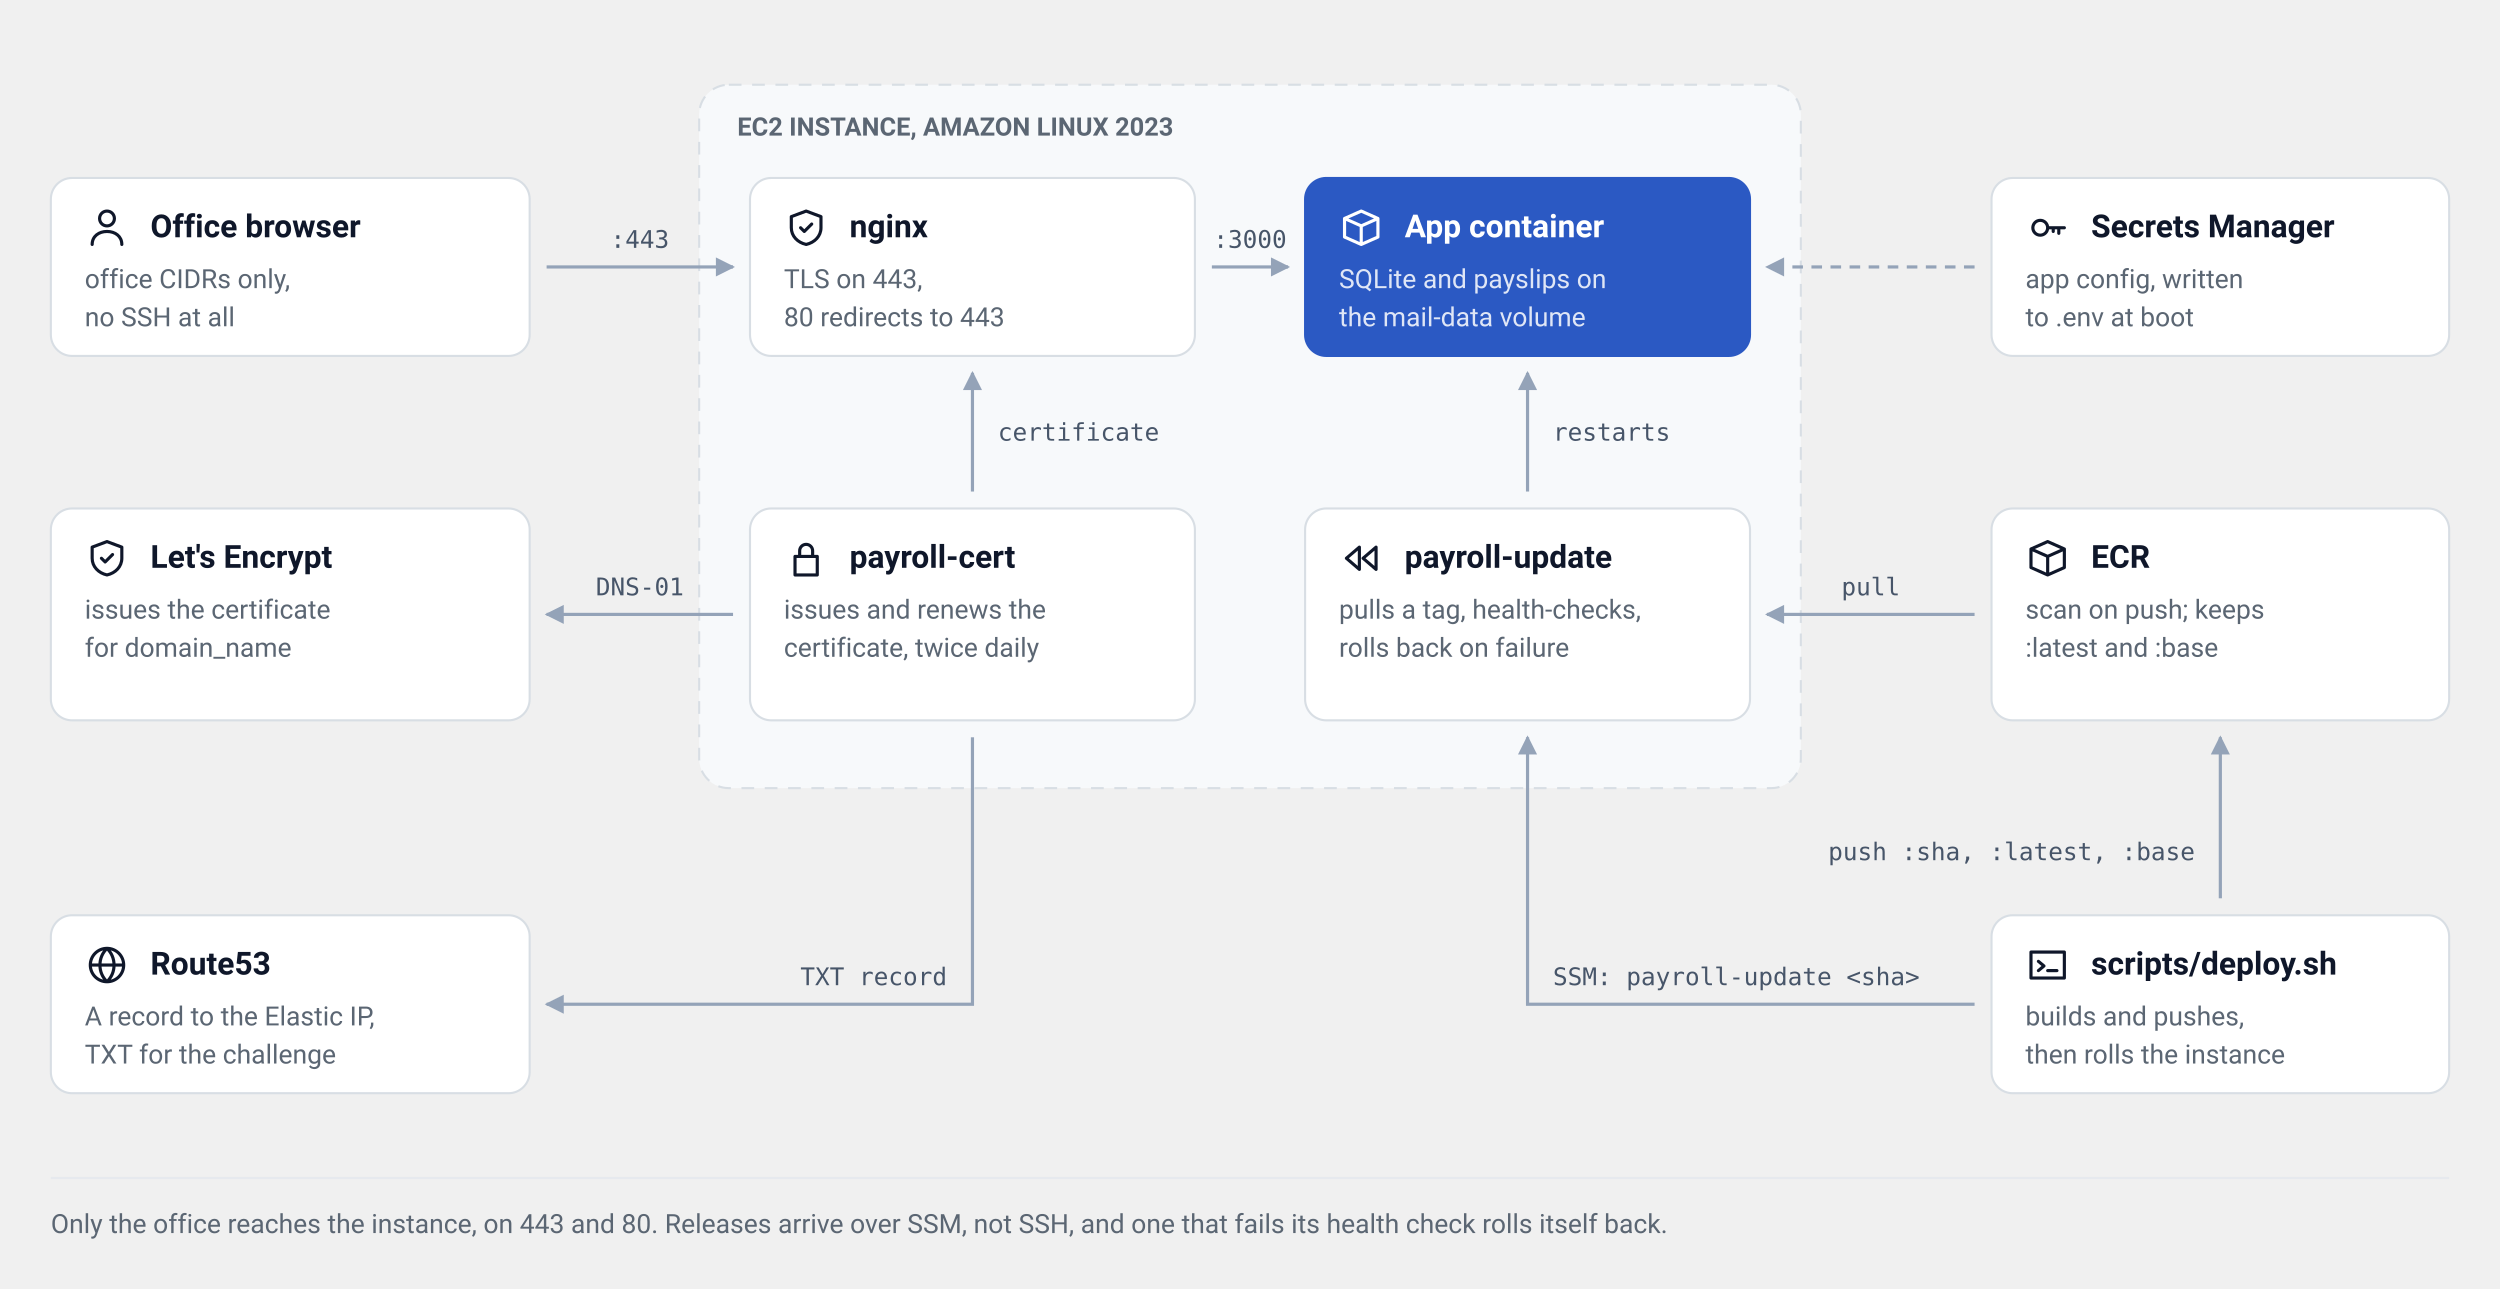
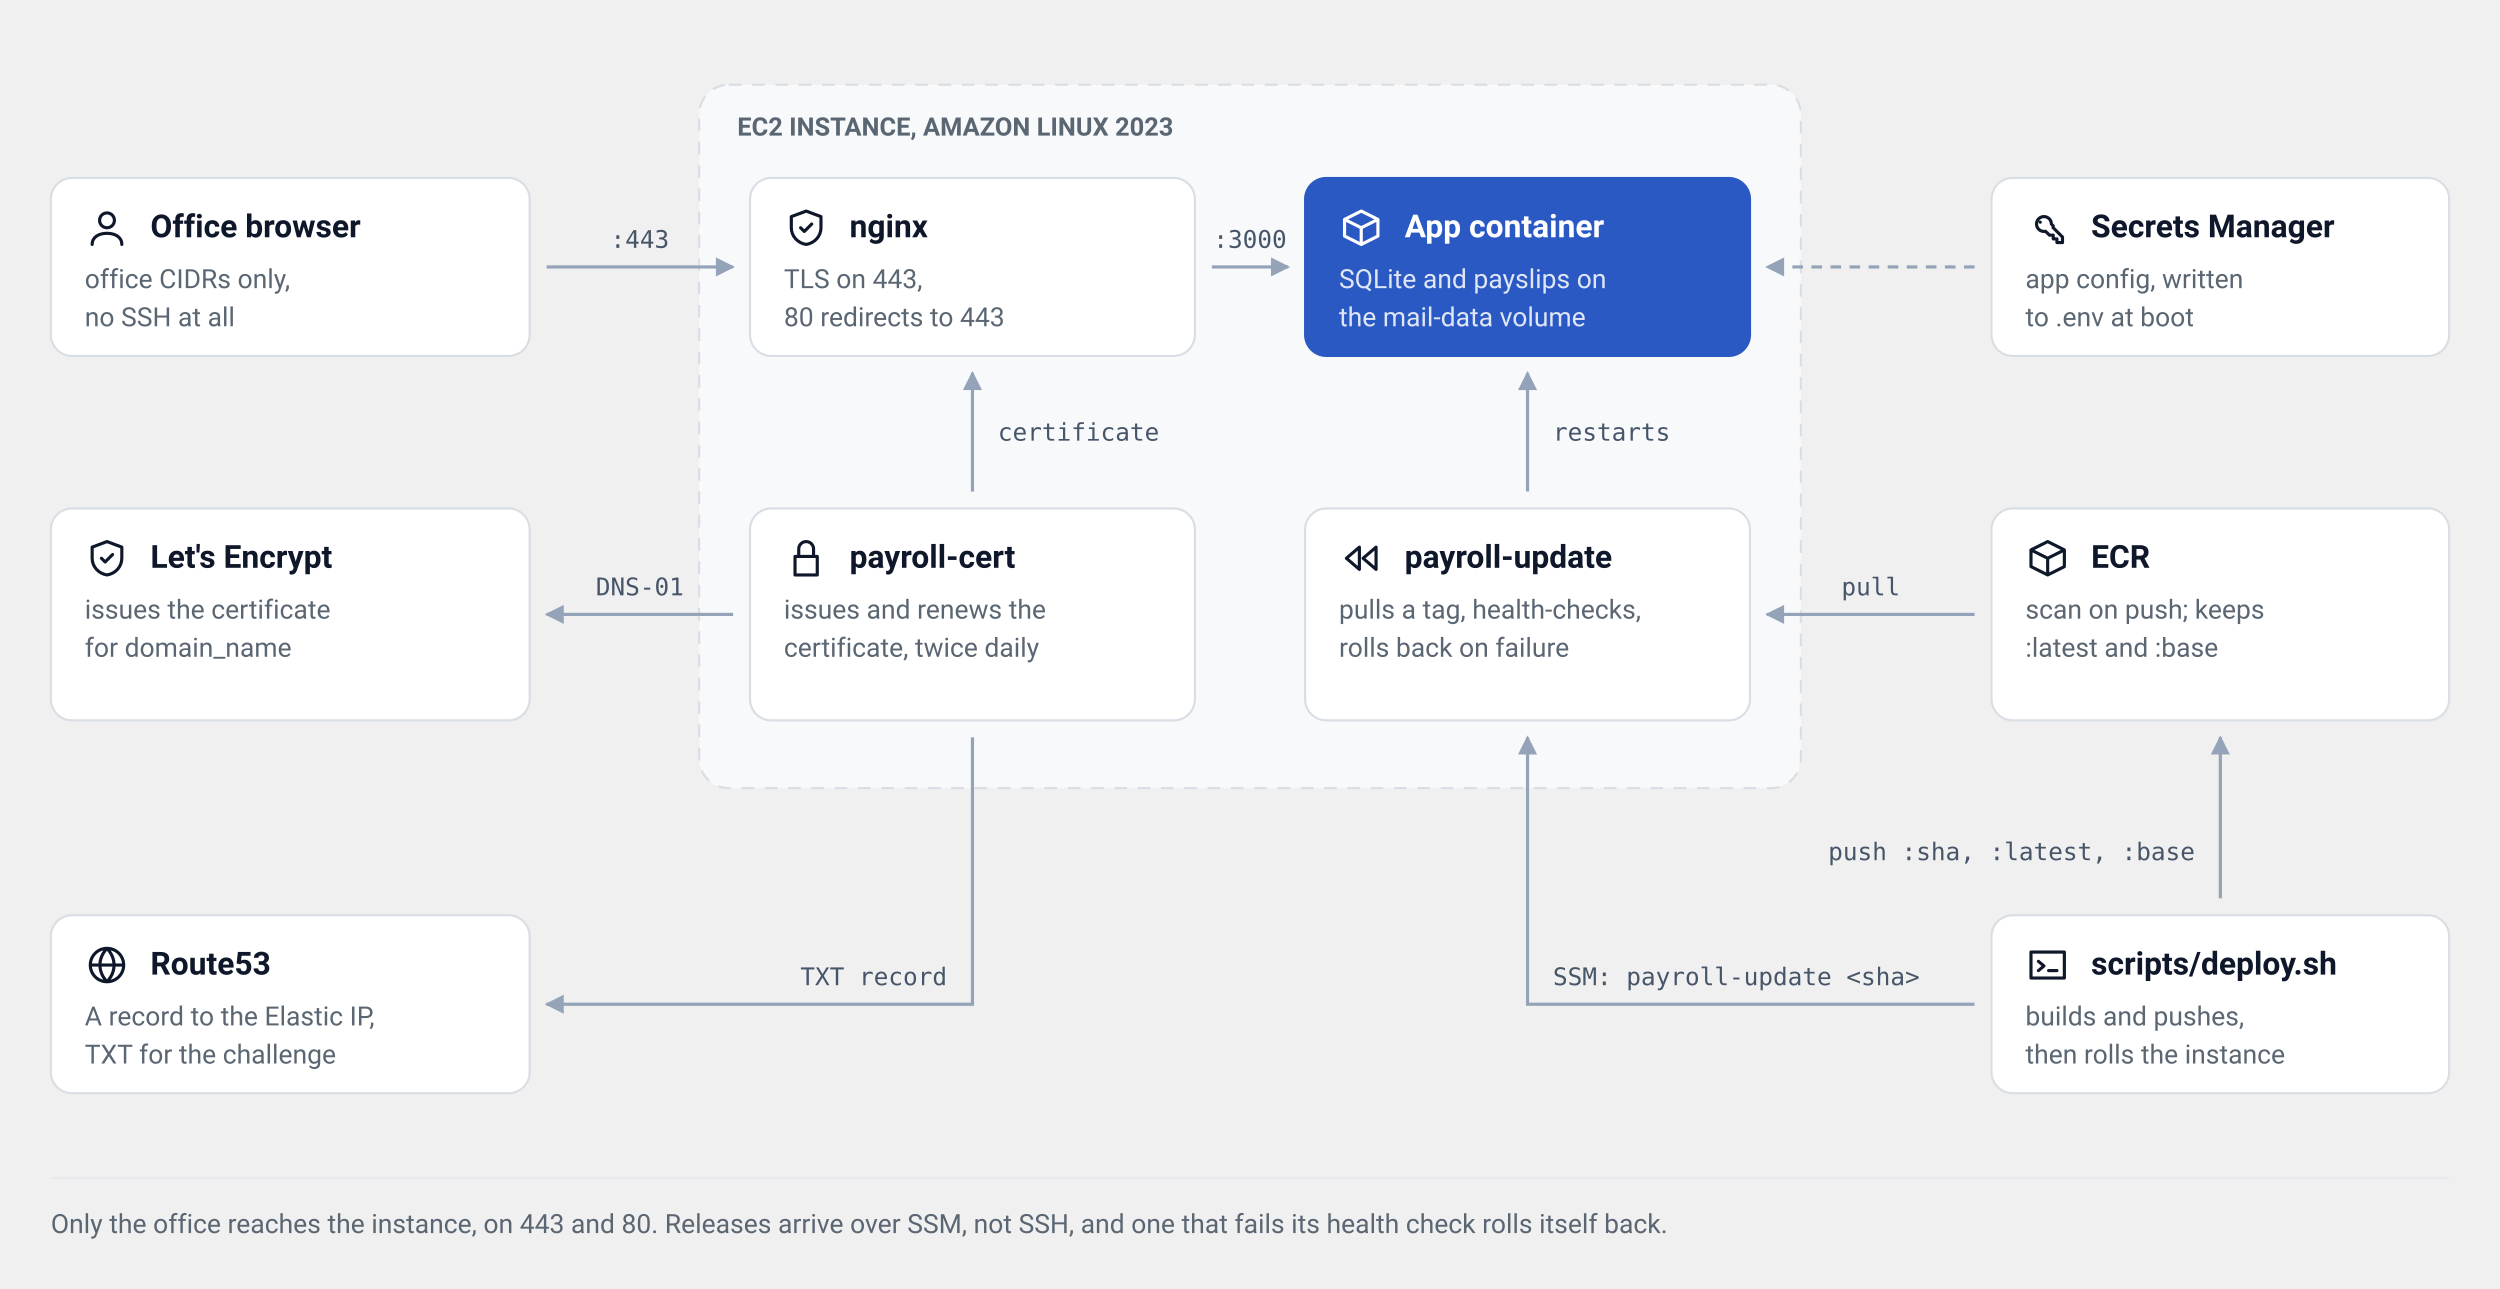
<svg xmlns="http://www.w3.org/2000/svg" viewBox="0 0 1180 608" width="1180" height="608" role="img" aria-label="An office browser reaches nginx on one EC2 instance over HTTPS; nginx proxies to the app container. Secrets Manager supplies the .env at boot. scripts/deploy.sh pushes the image to ECR and tells the instance over SSM to run payroll-update, which pulls the tag, health-checks it and rolls back on failure. payroll-cert keeps the Let's Encrypt certificate current using a Route53 DNS-01 challenge.">
  <defs>
    <marker id="a" viewBox="0 0 10 10" refX="9" refY="5" markerWidth="6" markerHeight="6" orient="auto-start-reverse">
      <path d="M0 0 10 5 0 10z" fill="#94a3b8" />
+     </marker>
+     <marker id="b" viewBox="0 0 10 10" refX="1" refY="5" markerWidth="6" markerHeight="6" orient="auto">
+       <path d="M10 0 0 5 10 10z" fill="#94a3b8" />
    </marker>
  </defs>
  <rect x="330" y="40" width="520" height="332" rx="14" fill="#f7f9fb" stroke="#d8dee4" stroke-width="1" stroke-dasharray="6 5" />
  <text x="348.0" y="64.0" font-family="system-ui,-apple-system,'Segoe UI',Roboto,Helvetica,Arial,sans-serif" font-size="12" fill="#5b6673" text-anchor="start" font-weight="600">EC2 INSTANCE, AMAZON LINUX 2023</text>
  <rect x="354" y="84" width="210" height="84" rx="10" fill="#ffffff" stroke="#d8dee4" stroke-width="1" />
  <g transform="translate(370.0,97.0) scale(0.875)" fill="none" stroke="#0f172a" stroke-width="1.7" stroke-linecap="round" stroke-linejoin="round">
-     <path d="M12 3l8 3v6c0 4.5-3.4 8-8 9-4.6-1-8-4.5-8-9V6z M9 12l2 2 4-4" />
+     <path d="M12 3 4 6v6c0 4.5 3.4 8.3 8 9 4.6-.7 8-4.5 8-9V6z M9 12l2 2 4-4" />
  </g>
  <text x="401.0" y="112.0" font-family="system-ui,-apple-system,'Segoe UI',Roboto,Helvetica,Arial,sans-serif" font-size="15" fill="#0f172a" text-anchor="start" font-weight="600">nginx</text>
  <text x="370.0" y="136.0" font-family="system-ui,-apple-system,'Segoe UI',Roboto,Helvetica,Arial,sans-serif" font-size="12.5" fill="#5b6673" text-anchor="start">TLS on 443,</text>
  <text x="370.0" y="154.0" font-family="system-ui,-apple-system,'Segoe UI',Roboto,Helvetica,Arial,sans-serif" font-size="12.5" fill="#5b6673" text-anchor="start">80 redirects to 443</text>
  <rect x="616" y="84" width="210" height="84" rx="10" fill="#2b59c3" stroke="#2b59c3" stroke-width="1" />
  <g transform="translate(632.0,97.0) scale(0.875)" fill="none" stroke="#ffffff" stroke-width="1.7" stroke-linecap="round" stroke-linejoin="round">
-     <path d="M3 7l9-4 9 4v10l-9 4-9-4z M3 7l9 4 9-4 M12 11v10" />
+     <path d="M12 3 3 7.5v9L12 21l9-4.5v-9z M3 7.5 12 12l9-4.5 M12 12v9" />
  </g>
  <text x="663.0" y="112.0" font-family="system-ui,-apple-system,'Segoe UI',Roboto,Helvetica,Arial,sans-serif" font-size="15" fill="#ffffff" text-anchor="start" font-weight="600">App container</text>
  <text x="632.0" y="136.0" font-family="system-ui,-apple-system,'Segoe UI',Roboto,Helvetica,Arial,sans-serif" font-size="12.5" fill="#ffffff" text-anchor="start" opacity="0.85">SQLite and payslips on</text>
  <text x="632.0" y="154.0" font-family="system-ui,-apple-system,'Segoe UI',Roboto,Helvetica,Arial,sans-serif" font-size="12.5" fill="#ffffff" text-anchor="start" opacity="0.85">the mail-data volume</text>
  <rect x="354" y="240" width="210" height="100" rx="10" fill="#ffffff" stroke="#d8dee4" stroke-width="1" />
  <g transform="translate(370.0,253.0) scale(0.875)" fill="none" stroke="#0f172a" stroke-width="1.7" stroke-linecap="round" stroke-linejoin="round">
-     <path d="M6 11h12v10H6z M8.5 11V8a3.5 3.5 0 0 1 7 0v3" />
+     <path d="M6 11h12v10H6z M8 11V7a4 4 0 0 1 8 0v4" />
  </g>
  <text x="401.0" y="268.0" font-family="system-ui,-apple-system,'Segoe UI',Roboto,Helvetica,Arial,sans-serif" font-size="15" fill="#0f172a" text-anchor="start" font-weight="600">payroll-cert</text>
  <text x="370.0" y="292.0" font-family="system-ui,-apple-system,'Segoe UI',Roboto,Helvetica,Arial,sans-serif" font-size="12.5" fill="#5b6673" text-anchor="start">issues and renews the</text>
  <text x="370.0" y="310.0" font-family="system-ui,-apple-system,'Segoe UI',Roboto,Helvetica,Arial,sans-serif" font-size="12.5" fill="#5b6673" text-anchor="start">certificate, twice daily</text>
  <rect x="616" y="240" width="210" height="100" rx="10" fill="#ffffff" stroke="#d8dee4" stroke-width="1" />
  <g transform="translate(632.0,253.0) scale(0.875)" fill="none" stroke="#0f172a" stroke-width="1.7" stroke-linecap="round" stroke-linejoin="round">
    <path d="M11 6 4 12l7 6z M20 6l-7 6 7 6z" />
  </g>
  <text x="663.0" y="268.0" font-family="system-ui,-apple-system,'Segoe UI',Roboto,Helvetica,Arial,sans-serif" font-size="15" fill="#0f172a" text-anchor="start" font-weight="600">payroll-update</text>
  <text x="632.0" y="292.0" font-family="system-ui,-apple-system,'Segoe UI',Roboto,Helvetica,Arial,sans-serif" font-size="12.5" fill="#5b6673" text-anchor="start">pulls a tag, health-checks,</text>
  <text x="632.0" y="310.0" font-family="system-ui,-apple-system,'Segoe UI',Roboto,Helvetica,Arial,sans-serif" font-size="12.5" fill="#5b6673" text-anchor="start">rolls back on failure</text>
  <polyline points="572,126 608,126" fill="none" stroke="#94a3b8" stroke-width="1.5" marker-end="url(#a)" />
  <text x="590.0" y="117.0" font-family="ui-monospace,SFMono-Regular,'SF Mono',Menlo,Consolas,monospace" font-size="11.5" fill="#475569" text-anchor="middle">:3000</text>
  <polyline points="459.0,232 459.0,176" fill="none" stroke="#94a3b8" stroke-width="1.5" marker-end="url(#a)" />
  <text x="471.0" y="208.0" font-family="ui-monospace,SFMono-Regular,'SF Mono',Menlo,Consolas,monospace" font-size="11.5" fill="#475569" text-anchor="start">certificate</text>
  <polyline points="721.0,232 721.0,176" fill="none" stroke="#94a3b8" stroke-width="1.5" marker-end="url(#a)" />
  <text x="733.0" y="208.0" font-family="ui-monospace,SFMono-Regular,'SF Mono',Menlo,Consolas,monospace" font-size="11.5" fill="#475569" text-anchor="start">restarts</text>
  <rect x="24" y="84" width="226" height="84" rx="10" fill="#ffffff" stroke="#d8dee4" stroke-width="1" />
  <g transform="translate(40.0,97.0) scale(0.875)" fill="none" stroke="#0f172a" stroke-width="1.7" stroke-linecap="round" stroke-linejoin="round">
-     <path d="M12 11a4 4 0 1 0 0-8 4 4 0 0 0 0 8z M4 21c0-4.4 3.6-7 8-7s8 2.6 8 7" />
+     <path d="M12 12a4 4 0 1 0 0-8 4 4 0 0 0 0 8z M4 21c0-4 3.6-6 8-6s8 2 8 6" />
  </g>
  <text x="71.0" y="112.0" font-family="system-ui,-apple-system,'Segoe UI',Roboto,Helvetica,Arial,sans-serif" font-size="15" fill="#0f172a" text-anchor="start" font-weight="600">Office browser</text>
  <text x="40.0" y="136.0" font-family="system-ui,-apple-system,'Segoe UI',Roboto,Helvetica,Arial,sans-serif" font-size="12.5" fill="#5b6673" text-anchor="start">office CIDRs only,</text>
  <text x="40.0" y="154.0" font-family="system-ui,-apple-system,'Segoe UI',Roboto,Helvetica,Arial,sans-serif" font-size="12.5" fill="#5b6673" text-anchor="start">no SSH at all</text>
  <polyline points="258,126 346,126" fill="none" stroke="#94a3b8" stroke-width="1.5" marker-end="url(#a)" />
  <text x="302.0" y="117.0" font-family="ui-monospace,SFMono-Regular,'SF Mono',Menlo,Consolas,monospace" font-size="11.5" fill="#475569" text-anchor="middle">:443</text>
  <rect x="24" y="240" width="226" height="100" rx="10" fill="#ffffff" stroke="#d8dee4" stroke-width="1" />
  <g transform="translate(40.0,253.0) scale(0.875)" fill="none" stroke="#0f172a" stroke-width="1.7" stroke-linecap="round" stroke-linejoin="round">
-     <path d="M12 3l8 3v6c0 4.5-3.4 8-8 9-4.6-1-8-4.5-8-9V6z M9 12l2 2 4-4" />
+     <path d="M12 3 4 6v6c0 4.5 3.4 8.3 8 9 4.6-.7 8-4.5 8-9V6z M9 12l2 2 4-4" />
  </g>
  <text x="71.0" y="268.0" font-family="system-ui,-apple-system,'Segoe UI',Roboto,Helvetica,Arial,sans-serif" font-size="15" fill="#0f172a" text-anchor="start" font-weight="600">Let's Encrypt</text>
  <text x="40.0" y="292.0" font-family="system-ui,-apple-system,'Segoe UI',Roboto,Helvetica,Arial,sans-serif" font-size="12.5" fill="#5b6673" text-anchor="start">issues the certificate</text>
  <text x="40.0" y="310.0" font-family="system-ui,-apple-system,'Segoe UI',Roboto,Helvetica,Arial,sans-serif" font-size="12.5" fill="#5b6673" text-anchor="start">for domain_name</text>
  <polyline points="346,290 258,290" fill="none" stroke="#94a3b8" stroke-width="1.5" marker-end="url(#a)" />
  <text x="302.0" y="281.0" font-family="ui-monospace,SFMono-Regular,'SF Mono',Menlo,Consolas,monospace" font-size="11.5" fill="#475569" text-anchor="middle">DNS-01</text>
  <rect x="940" y="84" width="216" height="84" rx="10" fill="#ffffff" stroke="#d8dee4" stroke-width="1" />
  <g transform="translate(956.0,97.0) scale(0.875)" fill="none" stroke="#0f172a" stroke-width="1.7" stroke-linecap="round" stroke-linejoin="round">
-     <path d="M8 16a4 4 0 1 0 0-8 4 4 0 0 0 0 8z M12 12h9 M18 12v3 M15 12v2" />
+     <path d="M14 10a4 4 0 1 0-3.2 3.9L13 16h2v2h2v2h3v-3l-5.1-5.1c.1-.3.1-.6.1-.9z M8 9h.01" />
  </g>
  <text x="987.0" y="112.0" font-family="system-ui,-apple-system,'Segoe UI',Roboto,Helvetica,Arial,sans-serif" font-size="15" fill="#0f172a" text-anchor="start" font-weight="600">Secrets Manager</text>
  <text x="956.0" y="136.0" font-family="system-ui,-apple-system,'Segoe UI',Roboto,Helvetica,Arial,sans-serif" font-size="12.5" fill="#5b6673" text-anchor="start">app config, written</text>
  <text x="956.0" y="154.0" font-family="system-ui,-apple-system,'Segoe UI',Roboto,Helvetica,Arial,sans-serif" font-size="12.5" fill="#5b6673" text-anchor="start">to .env at boot</text>
  <polyline points="932,126 834,126" fill="none" stroke="#94a3b8" stroke-width="1.5" stroke-dasharray="5 4" marker-end="url(#a)" />
  <rect x="940" y="240" width="216" height="100" rx="10" fill="#ffffff" stroke="#d8dee4" stroke-width="1" />
  <g transform="translate(956.0,253.0) scale(0.875)" fill="none" stroke="#0f172a" stroke-width="1.7" stroke-linecap="round" stroke-linejoin="round">
-     <path d="M3 7l9-4 9 4v10l-9 4-9-4z M3 7l9 4 9-4 M12 11v10" />
+     <path d="M12 3 3 7.5v9L12 21l9-4.5v-9z M3 7.5 12 12l9-4.5 M12 12v9" />
  </g>
  <text x="987.0" y="268.0" font-family="system-ui,-apple-system,'Segoe UI',Roboto,Helvetica,Arial,sans-serif" font-size="15" fill="#0f172a" text-anchor="start" font-weight="600">ECR</text>
  <text x="956.0" y="292.0" font-family="system-ui,-apple-system,'Segoe UI',Roboto,Helvetica,Arial,sans-serif" font-size="12.5" fill="#5b6673" text-anchor="start">scan on push; keeps</text>
  <text x="956.0" y="310.0" font-family="system-ui,-apple-system,'Segoe UI',Roboto,Helvetica,Arial,sans-serif" font-size="12.5" fill="#5b6673" text-anchor="start">:latest and :base</text>
  <polyline points="932,290 834,290" fill="none" stroke="#94a3b8" stroke-width="1.5" marker-end="url(#a)" />
  <text x="883.0" y="281.0" font-family="ui-monospace,SFMono-Regular,'SF Mono',Menlo,Consolas,monospace" font-size="11.5" fill="#475569" text-anchor="middle">pull</text>
  <rect x="24" y="432" width="226" height="84" rx="10" fill="#ffffff" stroke="#d8dee4" stroke-width="1" />
  <g transform="translate(40.0,445.0) scale(0.875)" fill="none" stroke="#0f172a" stroke-width="1.7" stroke-linecap="round" stroke-linejoin="round">
-     <path d="M12 21a9 9 0 1 0 0-18 9 9 0 0 0 0 18z M3 12h18 M12 3c2.5 2.5 3.8 5.5 3.8 9s-1.3 6.5-3.8 9c-2.5-2.5-3.8-5.5-3.8-9S9.5 5.5 12 3z" />
+     <path d="M12 3a9 9 0 1 0 0 18 9 9 0 0 0 0-18z M3 12h18 M12 3c2.5 2.7 3.8 5.7 3.8 9s-1.3 6.3-3.8 9 M12 3c-2.5 2.7-3.8 5.7-3.8 9s1.3 6.3 3.8 9" />
  </g>
  <text x="71.0" y="460.0" font-family="system-ui,-apple-system,'Segoe UI',Roboto,Helvetica,Arial,sans-serif" font-size="15" fill="#0f172a" text-anchor="start" font-weight="600">Route53</text>
  <text x="40.0" y="484.0" font-family="system-ui,-apple-system,'Segoe UI',Roboto,Helvetica,Arial,sans-serif" font-size="12.5" fill="#5b6673" text-anchor="start">A record to the Elastic IP,</text>
  <text x="40.0" y="502.0" font-family="system-ui,-apple-system,'Segoe UI',Roboto,Helvetica,Arial,sans-serif" font-size="12.5" fill="#5b6673" text-anchor="start">TXT for the challenge</text>
  <polyline points="459.0,348 459.0,474 258,474" fill="none" stroke="#94a3b8" stroke-width="1.5" marker-end="url(#a)" />
  <text x="447.0" y="465.0" font-family="ui-monospace,SFMono-Regular,'SF Mono',Menlo,Consolas,monospace" font-size="11.5" fill="#475569" text-anchor="end">TXT record</text>
  <rect x="940" y="432" width="216" height="84" rx="10" fill="#ffffff" stroke="#d8dee4" stroke-width="1" />
  <g transform="translate(956.0,445.0) scale(0.875)" fill="none" stroke="#0f172a" stroke-width="1.7" stroke-linecap="round" stroke-linejoin="round">
-     <path d="M3 5h18v14H3z M7 10l3 2.5L7 15 M12 15h5" />
+     <path d="M3 5h18v14H3z M7 10l3 2.5L7 15 M12.5 15h4.5" />
  </g>
  <text x="987.0" y="460.0" font-family="system-ui,-apple-system,'Segoe UI',Roboto,Helvetica,Arial,sans-serif" font-size="15" fill="#0f172a" text-anchor="start" font-weight="600">scripts/deploy.sh</text>
  <text x="956.0" y="484.0" font-family="system-ui,-apple-system,'Segoe UI',Roboto,Helvetica,Arial,sans-serif" font-size="12.5" fill="#5b6673" text-anchor="start">builds and pushes,</text>
  <text x="956.0" y="502.0" font-family="system-ui,-apple-system,'Segoe UI',Roboto,Helvetica,Arial,sans-serif" font-size="12.5" fill="#5b6673" text-anchor="start">then rolls the instance</text>
  <polyline points="1048,424 1048,348" fill="none" stroke="#94a3b8" stroke-width="1.5" marker-end="url(#a)" />
  <text x="1036.0" y="406.0" font-family="ui-monospace,SFMono-Regular,'SF Mono',Menlo,Consolas,monospace" font-size="11.5" fill="#475569" text-anchor="end">push :sha, :latest, :base</text>
  <polyline points="932,474 721.0,474 721.0,348" fill="none" stroke="#94a3b8" stroke-width="1.5" marker-end="url(#a)" />
  <text x="733.0" y="465.0" font-family="ui-monospace,SFMono-Regular,'SF Mono',Menlo,Consolas,monospace" font-size="11.5" fill="#475569" text-anchor="start">SSM: payroll-update &lt;sha&gt;</text>
  <line x1="24" y1="556" x2="1156" y2="556" stroke="#e6e9ee" stroke-width="1" />
  <text x="24.0" y="582.0" font-family="system-ui,-apple-system,'Segoe UI',Roboto,Helvetica,Arial,sans-serif" font-size="12.5" fill="#5b6673" text-anchor="start">Only the office reaches the instance, on 443 and 80. Releases arrive over SSM, not SSH, and one that fails its health check rolls itself back.</text>
</svg>
